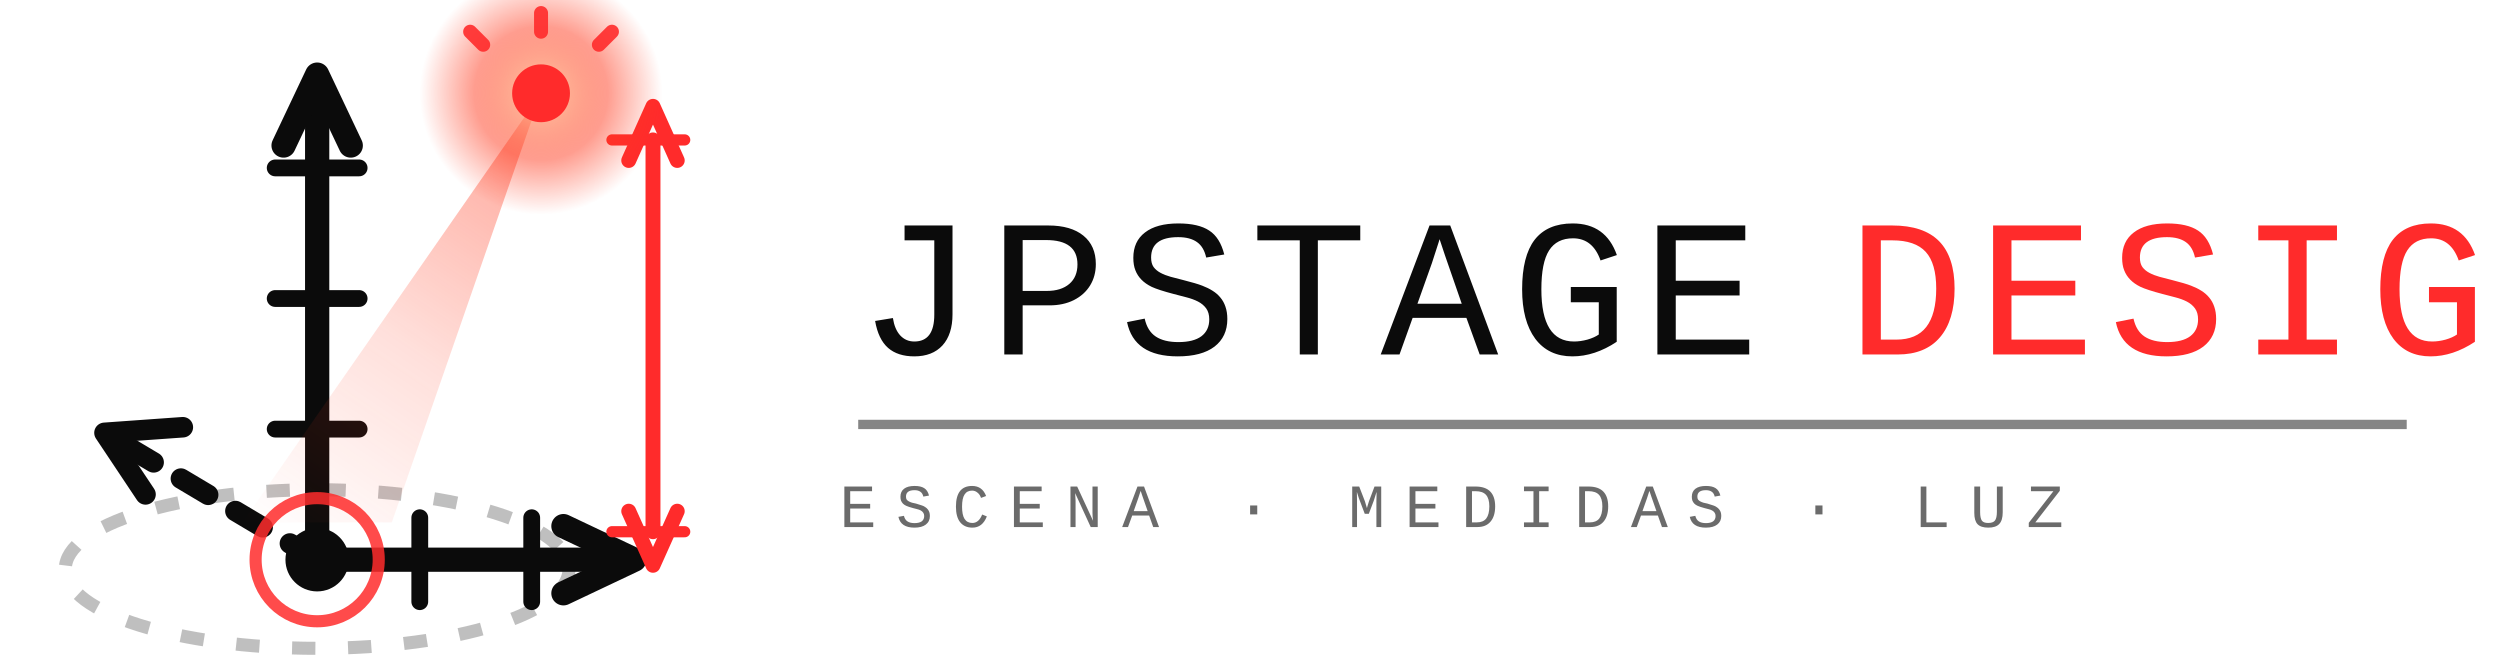
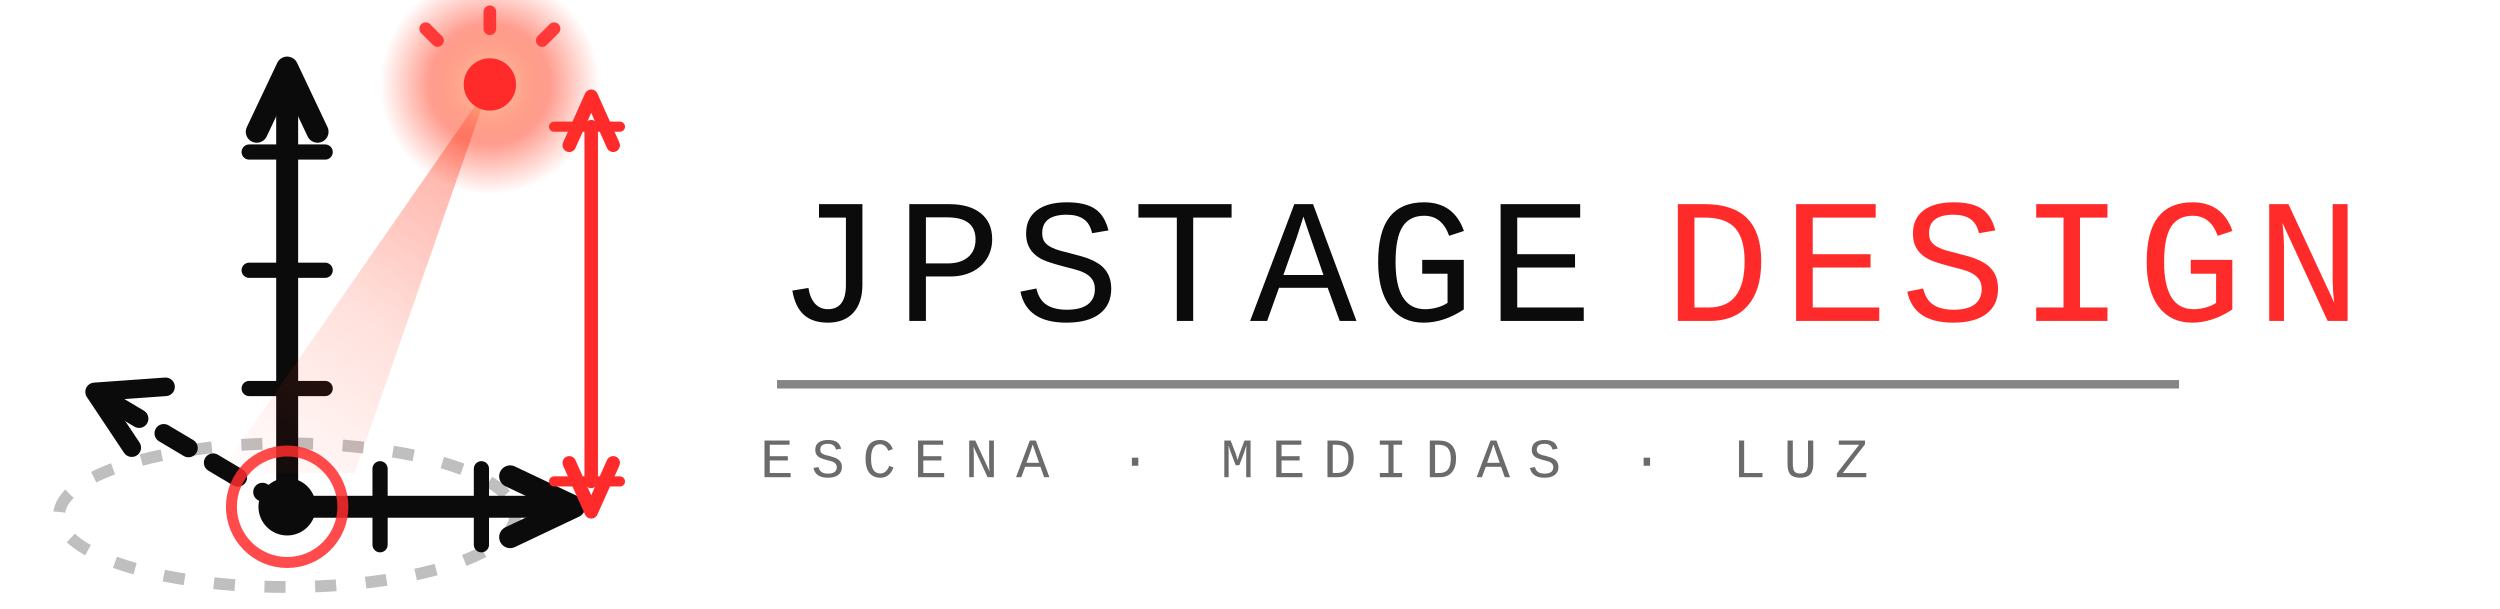
- <svg xmlns="http://www.w3.org/2000/svg" viewBox="0 0 268 72" width="268" height="72" fill="none">
+ <svg xmlns="http://www.w3.org/2000/svg" viewBox="0 0 296 72" width="296" height="72" fill="none">
  <defs>
    <linearGradient id="jpBeam" x1="58" y1="9" x2="26" y2="56" gradientUnits="userSpaceOnUse">
      <stop offset="0%" stop-color="#ff3b1f" stop-opacity="0.5" />
      <stop offset="55%" stop-color="#ff3b1f" stop-opacity="0.16" />
      <stop offset="100%" stop-color="#ff3b1f" stop-opacity="0" />
    </linearGradient>
    <radialGradient id="jpSpot" cx="0.5" cy="0.5" r="0.5">
      <stop offset="0%" stop-color="#ffd0a8" stop-opacity="0.95" />
      <stop offset="55%" stop-color="#ff3b1f" stop-opacity="0.5" />
      <stop offset="100%" stop-color="#ff3b1f" stop-opacity="0" />
    </radialGradient>
  </defs>
  <ellipse cx="34" cy="61" rx="27" ry="8.5" stroke="#0b0b0b" stroke-opacity="0.26" stroke-width="1.4" stroke-dasharray="2.5 3.5" />
  <g stroke="#0b0b0b" stroke-width="2.6" stroke-linecap="round" stroke-linejoin="round">
    <line x1="34" y1="60" x2="34" y2="10" />
    <path d="M34 8 L30.4 15.6 M34 8 L37.6 15.6" />
    <line x1="34" y1="60" x2="66" y2="60" />
    <path d="M68 60 L60.4 56.4 M68 60 L60.4 63.6" />
    <line x1="34" y1="60" x2="13" y2="47.5" stroke-dasharray="3.4 3.4" stroke-width="2.2" />
    <path d="M11.2 46.4 L19.6 45.8 M11.2 46.4 L15.6 53" stroke-width="2.2" />
  </g>
  <g stroke="#0b0b0b" stroke-width="1.8" stroke-linecap="round">
    <line x1="29.5" y1="46" x2="38.5" y2="46" />
    <line x1="29.5" y1="32" x2="38.5" y2="32" />
    <line x1="29.5" y1="18" x2="38.5" y2="18" />
    <line x1="45" y1="55.5" x2="45" y2="64.5" />
    <line x1="57" y1="55.5" x2="57" y2="64.5" />
  </g>
  <g stroke="#ff2b2b" stroke-width="1.6" stroke-linecap="round">
    <line x1="70" y1="15" x2="70" y2="57" />
    <path d="M70 11.4 L67.4 17.2 M70 11.4 L72.6 17.2" />
    <path d="M70 60.6 L67.4 54.8 M70 60.6 L72.6 54.8" />
    <line x1="65.6" y1="15" x2="73.4" y2="15" stroke-width="1.2" />
    <line x1="65.6" y1="57" x2="73.4" y2="57" stroke-width="1.2" />
  </g>
  <path d="M58 10 L26 56 L42 56 Z" fill="url(#jpBeam)" />
  <circle cx="58" cy="10" r="13" fill="url(#jpSpot)" />
  <circle cx="58" cy="10" r="3.1" fill="#ff2b2b" />
  <g stroke="#ff2b2b" stroke-width="1.5" stroke-linecap="round" opacity="0.9">
    <line x1="58" y1="3.4" x2="58" y2="1.4" />
    <line x1="64.2" y1="4.8" x2="65.6" y2="3.4" />
    <line x1="51.8" y1="4.8" x2="50.4" y2="3.4" />
  </g>
  <circle cx="34" cy="60" r="6.6" stroke="#ff2b2b" stroke-width="1.3" fill="none" opacity="0.85" />
  <circle cx="34" cy="60" r="3.4" fill="#0b0b0b" />
-   <text x="92" y="38" font-family="Consolas, 'Courier New', monospace" font-size="21" letter-spacing="1.4" fill="#0b0b0b">JPSTAGE</text>
-   <text x="198" y="38" font-family="Consolas, 'Courier New', monospace" font-size="21" letter-spacing="1.4" fill="#ff2b2b">DESIGN</text>
+   <text x="92" y="38" font-family="Consolas, 'Courier New', monospace" font-size="21" letter-spacing="1.4" fill="#0b0b0b" textLength="91" lengthAdjust="spacing">JPSTAGE</text>
+   <text x="197" y="38" font-family="Consolas, 'Courier New', monospace" font-size="21" letter-spacing="1.4" fill="#ff2b2b" textLength="79" lengthAdjust="spacing">DESIGN</text>
  <line x1="92" y1="45.5" x2="258" y2="45.5" stroke="#0b0b0b" stroke-width="1" opacity="0.5" />
-   <text x="90" y="56.5" font-family="Consolas, 'Courier New', monospace" font-size="6.6" letter-spacing="2.1" fill="#6b6b6b">ESCENA · MEDIDAS · LUZ</text>
+   <text x="90" y="56.5" font-family="Consolas, 'Courier New', monospace" font-size="6.6" letter-spacing="2.1" fill="#6b6b6b" textLength="126" lengthAdjust="spacing">ESCENA · MEDIDAS · LUZ</text>
</svg>
